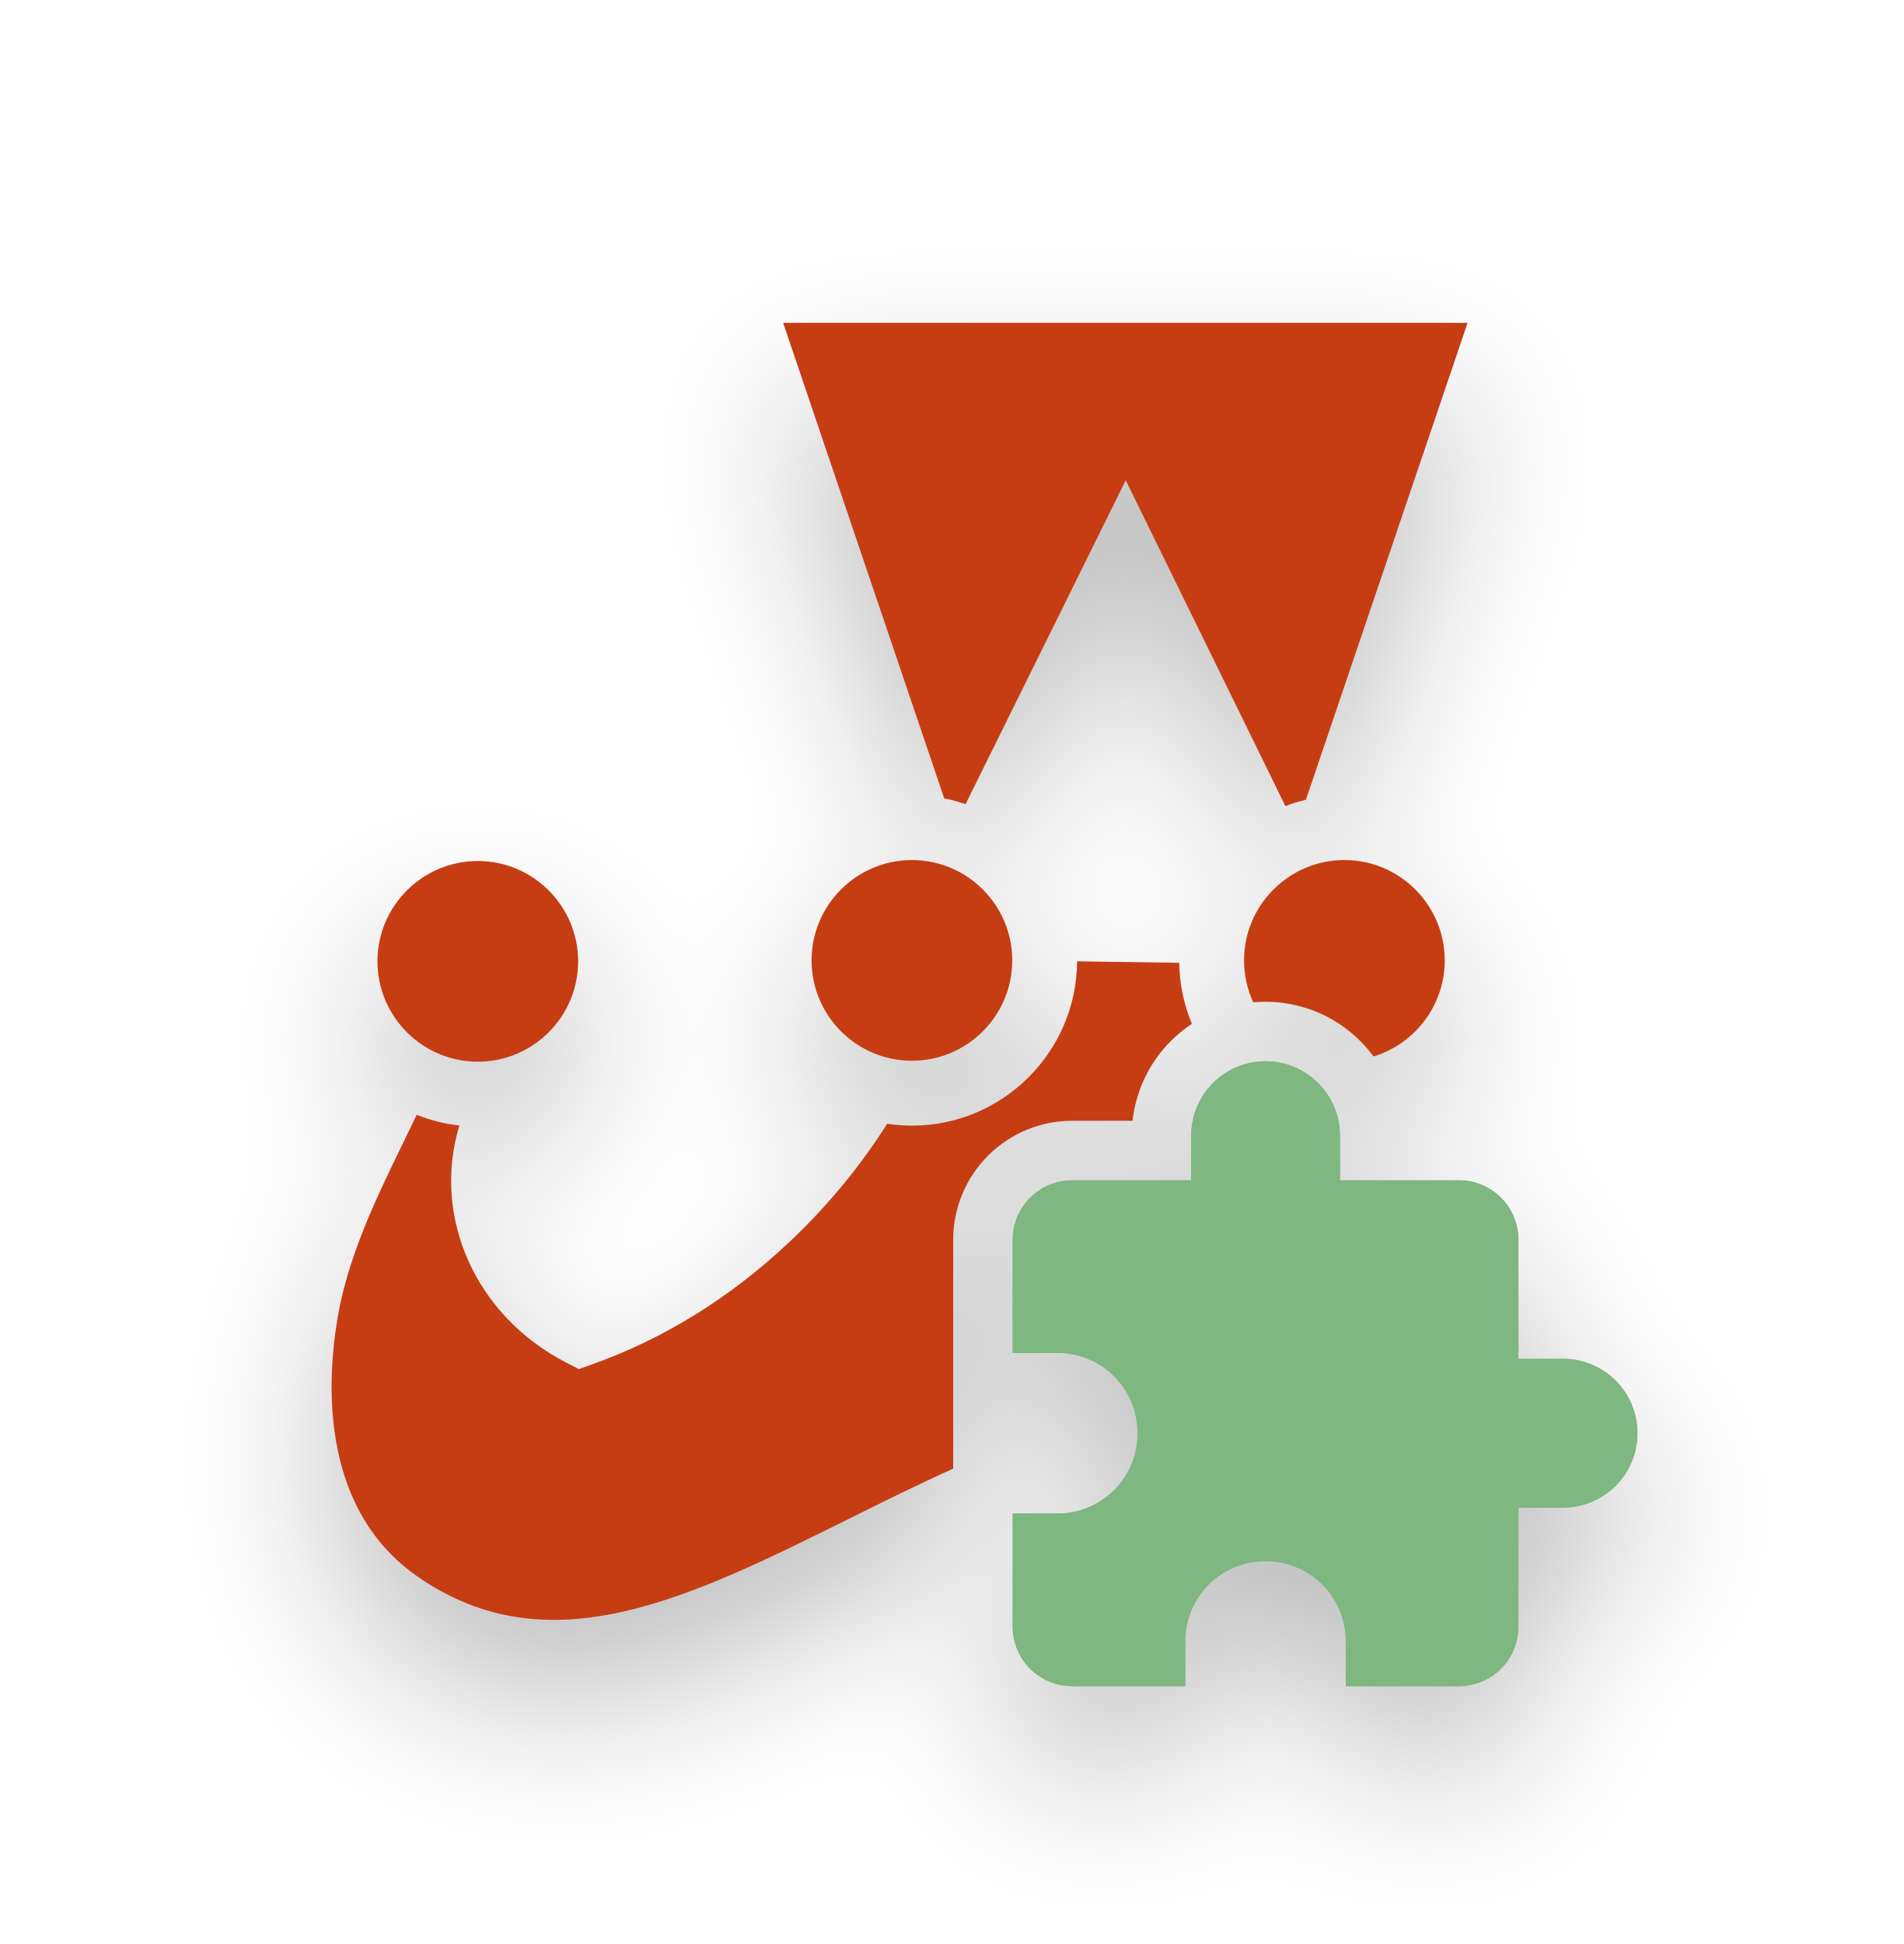
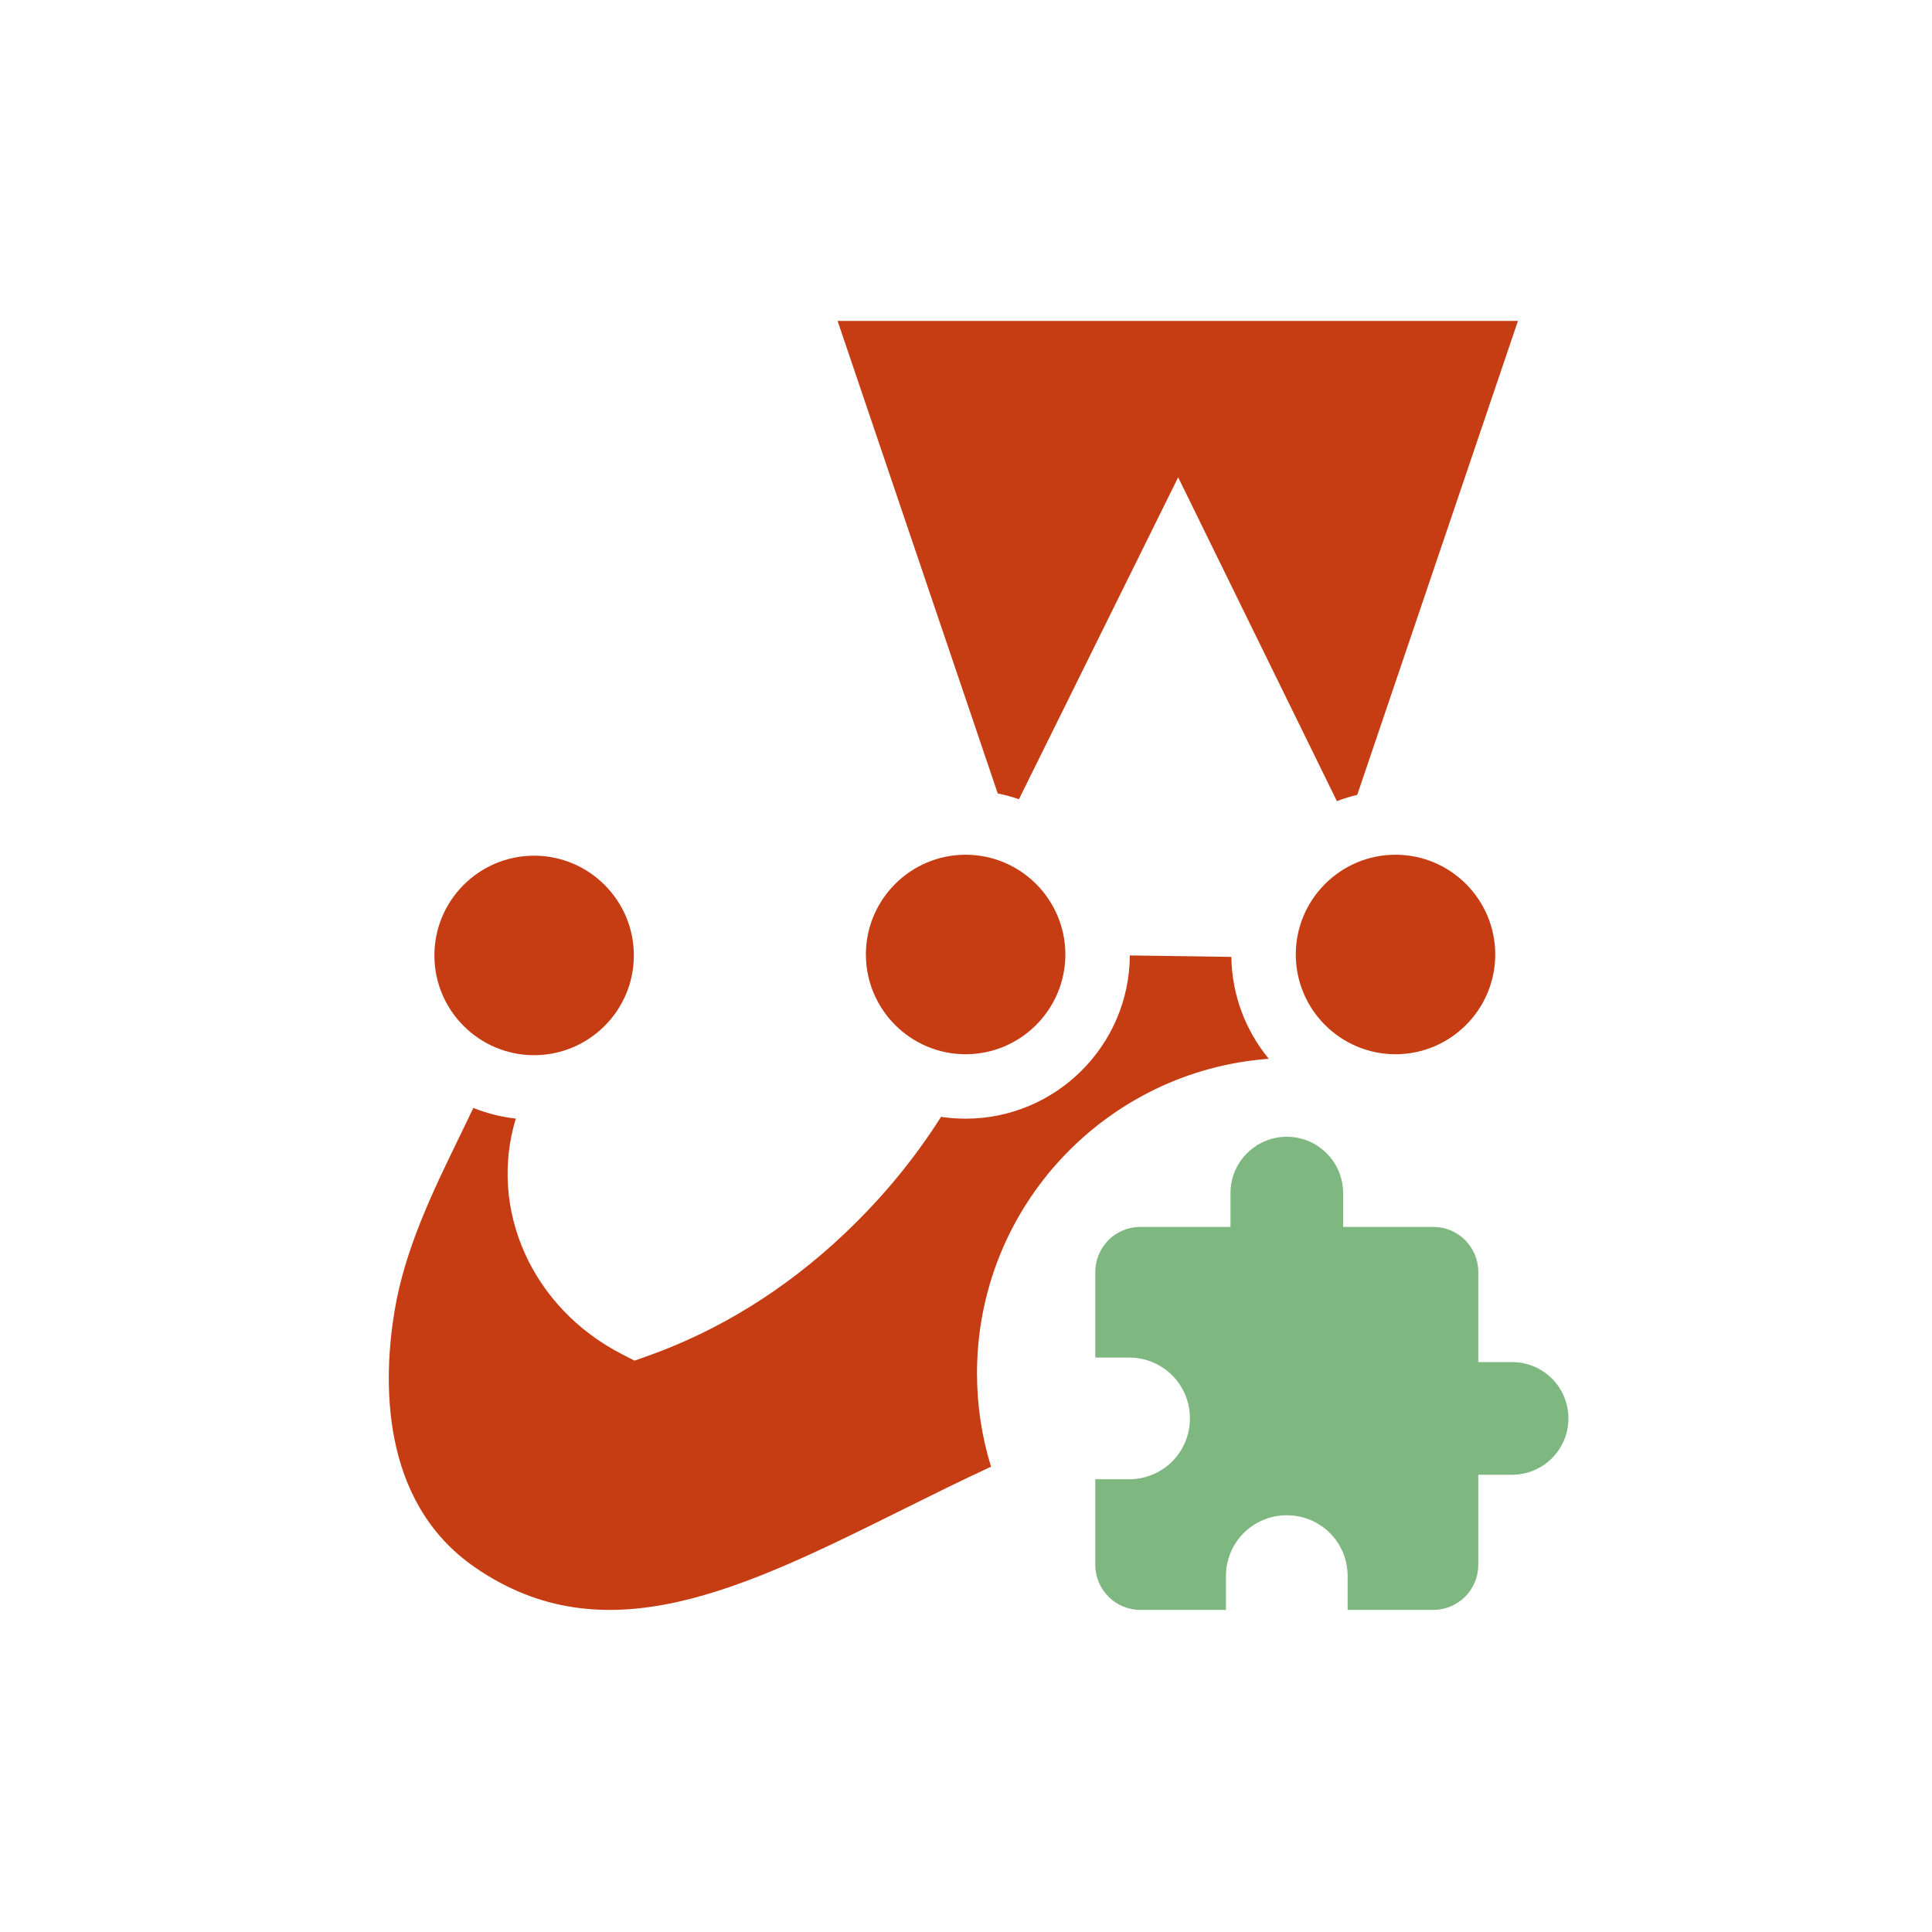
- <svg xmlns="http://www.w3.org/2000/svg" width="48" height="49" viewBox="0 0 48 49" fill="none">
-   <g filter="url(#filter0_d)">
-     <path d="M39.405 34.25H38.28V31.25C38.28 30.418 37.605 29.75 36.78 29.75H33.78V28.625C33.78 28.128 33.583 27.651 33.231 27.299C32.879 26.948 32.402 26.75 31.905 26.75C31.408 26.75 30.931 26.948 30.579 27.299C30.228 27.651 30.03 28.128 30.03 28.625V29.75H27.03C26.632 29.75 26.251 29.908 25.969 30.189C25.688 30.471 25.53 30.852 25.53 31.25V34.1H26.655C27.78 34.1 28.68 35 28.68 36.125C28.68 37.25 27.78 38.15 26.655 38.15H25.53V41C25.53 41.398 25.688 41.779 25.969 42.061C26.251 42.342 26.632 42.5 27.03 42.5H29.88V41.375C29.88 40.25 30.78 39.35 31.905 39.35C33.03 39.35 33.93 40.25 33.93 41.375V42.5H36.78C37.178 42.5 37.559 42.342 37.841 42.061C38.122 41.779 38.28 41.398 38.28 41V38H39.405C39.902 38 40.379 37.803 40.731 37.451C41.083 37.099 41.28 36.622 41.28 36.125C41.28 35.628 41.083 35.151 40.731 34.799C40.379 34.447 39.902 34.25 39.405 34.25V34.25Z" fill="#7EB77F" />
-     <path d="M32.922 20.159L36.998 8.138H19.743L23.804 20.124C23.987 20.16 24.166 20.209 24.342 20.27L28.38 12.105L32.406 20.319C32.575 20.254 32.747 20.2 32.922 20.159Z" fill="#C63D14" />
-     <path d="M34.626 26.629C35.665 26.314 36.422 25.347 36.422 24.207C36.422 22.813 35.288 21.678 33.893 21.678C32.498 21.678 31.363 22.813 31.363 24.207C31.363 24.584 31.446 24.942 31.595 25.264C31.698 25.255 31.801 25.25 31.905 25.25C32.8 25.25 33.659 25.606 34.291 26.238C34.414 26.361 34.525 26.491 34.626 26.629Z" fill="#C63D14" />
-     <path d="M30.048 25.807C29.85 25.332 29.737 24.813 29.729 24.268L27.154 24.231C27.141 26.517 25.278 28.372 22.99 28.372C22.781 28.372 22.573 28.356 22.366 28.325C21.688 29.396 20.863 30.398 19.903 31.303C18.417 32.705 16.743 33.743 14.926 34.39L14.593 34.509L14.278 34.347C11.98 33.166 10.884 30.668 11.581 28.369C11.211 28.328 10.85 28.237 10.505 28.099C10.39 28.339 10.275 28.578 10.158 28.817C9.474 30.222 8.767 31.675 8.505 33.253C8.223 34.956 8.111 38.064 10.534 39.743C13.843 42.036 17.352 40.294 21.414 38.276C22.274 37.849 23.146 37.416 24.03 37.018V35.6V31.25C24.03 30.454 24.346 29.691 24.909 29.129C25.471 28.566 26.234 28.25 27.03 28.25H28.551C28.636 27.493 28.975 26.782 29.518 26.238C29.681 26.076 29.859 25.932 30.048 25.807Z" fill="#C63D14" />
-     <path d="M22.99 21.678C24.384 21.678 25.519 22.813 25.519 24.207C25.519 25.602 24.384 26.737 22.99 26.737C21.595 26.737 20.46 25.602 20.46 24.207C20.46 22.813 21.595 21.678 22.99 21.678Z" fill="#C63D14" />
-     <path d="M14.575 24.231C14.575 22.837 13.44 21.702 12.045 21.702C10.651 21.702 9.516 22.837 9.516 24.231C9.516 25.626 10.651 26.761 12.045 26.761C13.44 26.761 14.575 25.626 14.575 24.231Z" fill="#C63D14" />
-     <path d="M39.405 34.25H38.28V31.25C38.28 30.418 37.605 29.75 36.78 29.75H33.78V28.625C33.78 28.128 33.583 27.651 33.231 27.299C32.879 26.948 32.402 26.75 31.905 26.75C31.408 26.75 30.931 26.948 30.579 27.299C30.228 27.651 30.03 28.128 30.03 28.625V29.75H27.03C26.632 29.75 26.251 29.908 25.969 30.189C25.688 30.471 25.53 30.852 25.53 31.25V34.1H26.655C27.78 34.1 28.68 35 28.68 36.125C28.68 37.25 27.78 38.15 26.655 38.15H25.53V41C25.53 41.398 25.688 41.779 25.969 42.061C26.251 42.342 26.632 42.5 27.03 42.5H29.88V41.375C29.88 40.25 30.78 39.35 31.905 39.35C33.03 39.35 33.93 40.25 33.93 41.375V42.5H36.78C37.178 42.5 37.559 42.342 37.841 42.061C38.122 41.779 38.28 41.398 38.28 41V38H39.405C39.902 38 40.379 37.803 40.731 37.451C41.083 37.099 41.28 36.622 41.28 36.125C41.28 35.628 41.083 35.151 40.731 34.799C40.379 34.447 39.902 34.25 39.405 34.25V34.25Z" fill="#7EB77F" />
-   </g>
-   <defs>
-     <filter id="filter0_d" x="-4" y="-1.5" width="56" height="56" filterUnits="userSpaceOnUse" color-interpolation-filters="sRGB">
-       <feFlood flood-opacity="0" result="BackgroundImageFix" />
-       <feColorMatrix in="SourceAlpha" type="matrix" values="0 0 0 0 0 0 0 0 0 0 0 0 0 0 0 0 0 0 127 0" />
-       <feOffset dy="2" />
-       <feGaussianBlur stdDeviation="2" />
-       <feColorMatrix type="matrix" values="0 0 0 0 0 0 0 0 0 0 0 0 0 0 0 0 0 0 0.25 0" />
-       <feBlend mode="normal" in2="BackgroundImageFix" result="effect1_dropShadow" />
-       <feBlend mode="normal" in="SourceGraphic" in2="effect1_dropShadow" result="shape" />
-     </filter>
-   </defs>
+ <svg xmlns="http://www.w3.org/2000/svg" width="49" height="49" viewBox="0 0 49 49" fill="none">
+   <path d="M34.423 20.159L38.499 8.139H21.243L25.305 20.124C25.487 20.161 25.667 20.209 25.843 20.27L29.881 12.106L33.907 20.319C34.075 20.254 34.248 20.201 34.423 20.159Z" fill="#C63D14" />
+   <path d="M35.394 26.738C36.788 26.738 37.923 25.603 37.923 24.208C37.923 22.813 36.788 21.678 35.394 21.678C33.999 21.678 32.864 22.813 32.864 24.208C32.864 25.603 33.999 26.738 35.394 26.738Z" fill="#C63D14" />
+   <path d="M24.49 21.678C25.885 21.678 27.02 22.813 27.02 24.208C27.02 25.603 25.885 26.738 24.49 26.738C23.096 26.738 21.961 25.603 21.961 24.208C21.961 22.813 23.096 21.678 24.49 21.678Z" fill="#C63D14" />
+   <path d="M16.076 24.232C16.076 22.837 14.941 21.702 13.546 21.702C12.151 21.702 11.017 22.837 11.017 24.232C11.017 25.627 12.151 26.762 13.546 26.762C14.941 26.762 16.076 25.627 16.076 24.232Z" fill="#C63D14" />
+   <path d="M22.915 38.276C23.646 37.913 24.386 37.545 25.135 37.199C24.904 36.45 24.779 35.655 24.779 34.831C24.779 30.614 28.041 27.16 32.179 26.853C31.598 26.148 31.244 25.249 31.23 24.269L28.655 24.232C28.642 26.517 26.779 28.372 24.49 28.372C24.282 28.372 24.073 28.357 23.867 28.326C23.189 29.396 22.363 30.398 21.403 31.304C19.918 32.705 18.244 33.744 16.427 34.391L16.093 34.509L15.779 34.348C13.48 33.167 12.385 30.668 13.082 28.37C12.712 28.329 12.35 28.238 12.005 28.1C11.891 28.34 11.775 28.579 11.659 28.818C10.975 30.223 10.268 31.676 10.006 33.254C9.724 34.957 9.612 38.064 12.035 39.744C15.344 42.037 18.852 40.294 22.915 38.276Z" fill="#C63D14" />
+   <path d="M38.35 34.545H37.493V32.26C37.493 31.625 36.979 31.117 36.35 31.117H34.065V30.26C34.065 29.881 33.914 29.517 33.646 29.25C33.378 28.982 33.015 28.831 32.636 28.831C32.257 28.831 31.894 28.982 31.626 29.25C31.358 29.517 31.208 29.881 31.208 30.26V31.117H28.922C28.619 31.117 28.328 31.237 28.114 31.451C27.899 31.666 27.779 31.956 27.779 32.26V34.431H28.636C29.493 34.431 30.179 35.117 30.179 35.974C30.179 36.831 29.493 37.517 28.636 37.517H27.779V39.688C27.779 39.991 27.899 40.282 28.114 40.496C28.328 40.711 28.619 40.831 28.922 40.831H31.093V39.974C31.093 39.117 31.779 38.431 32.636 38.431C33.493 38.431 34.179 39.117 34.179 39.974V40.831H36.35C36.654 40.831 36.944 40.711 37.159 40.496C37.373 40.282 37.493 39.991 37.493 39.688V37.403H38.35C38.729 37.403 39.093 37.252 39.361 36.984C39.629 36.716 39.779 36.353 39.779 35.974C39.779 35.595 39.629 35.232 39.361 34.964C39.093 34.696 38.729 34.545 38.35 34.545V34.545Z" fill="#7EB77F" />
</svg>
